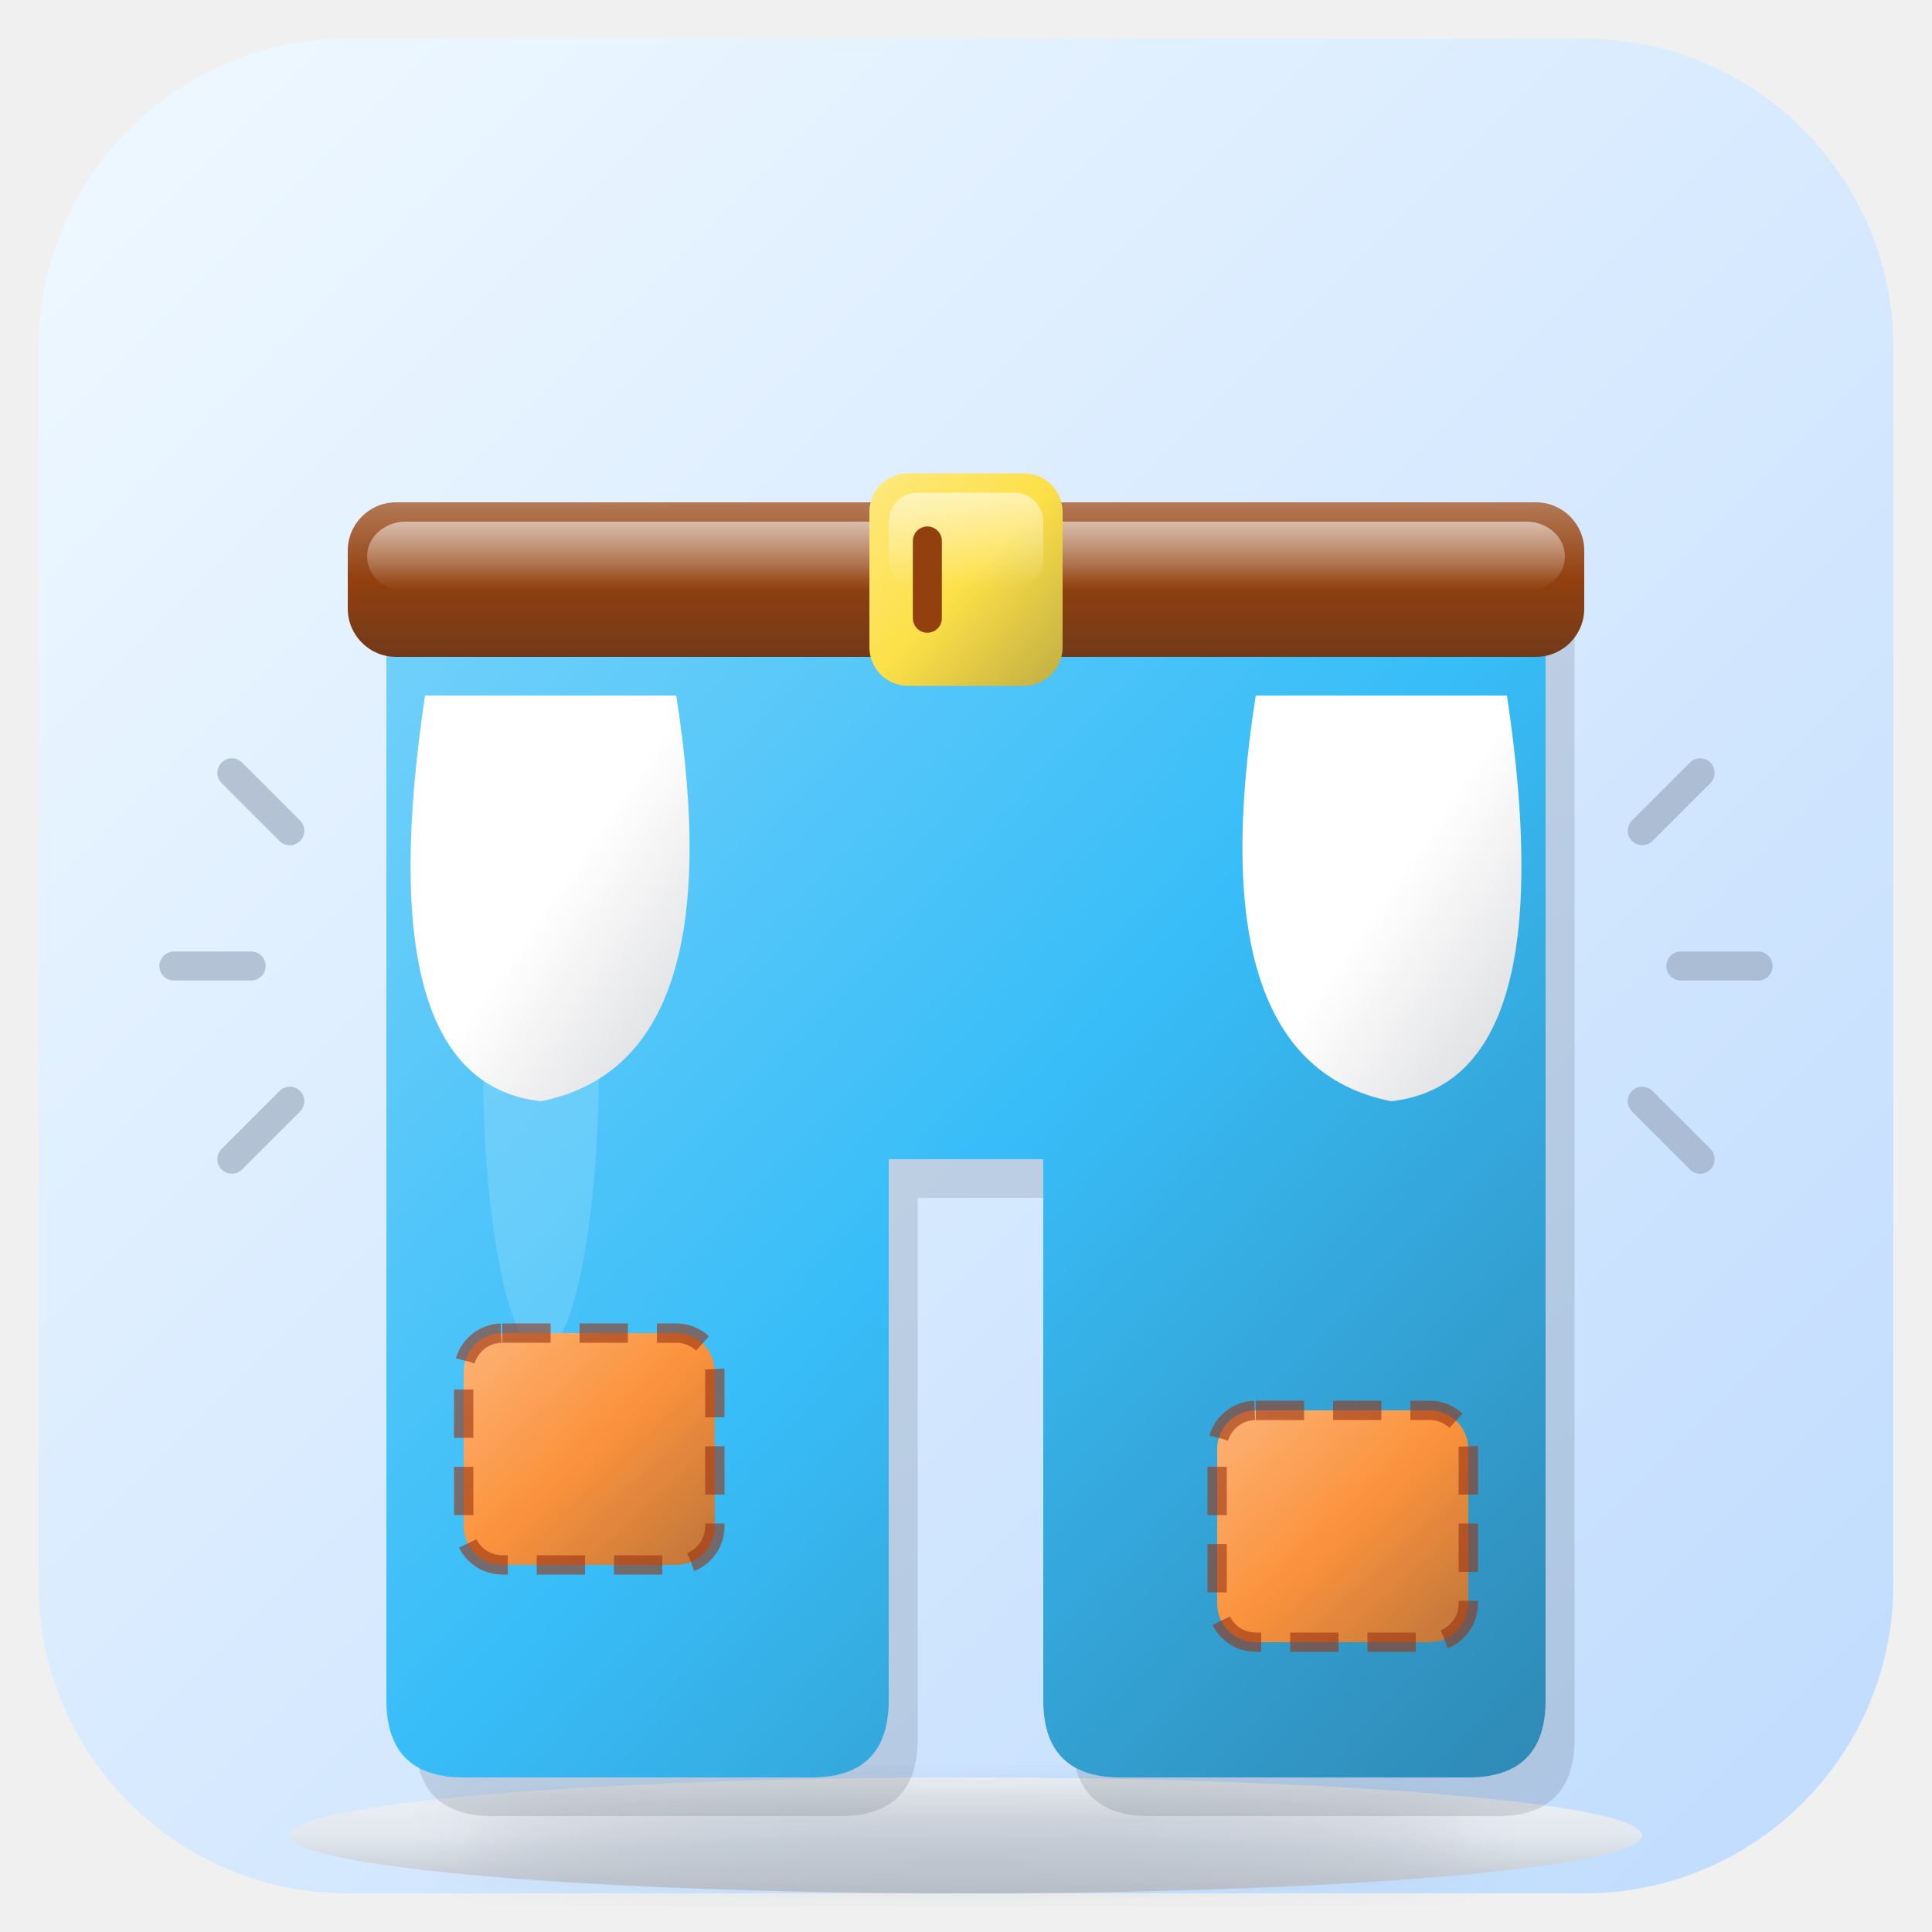
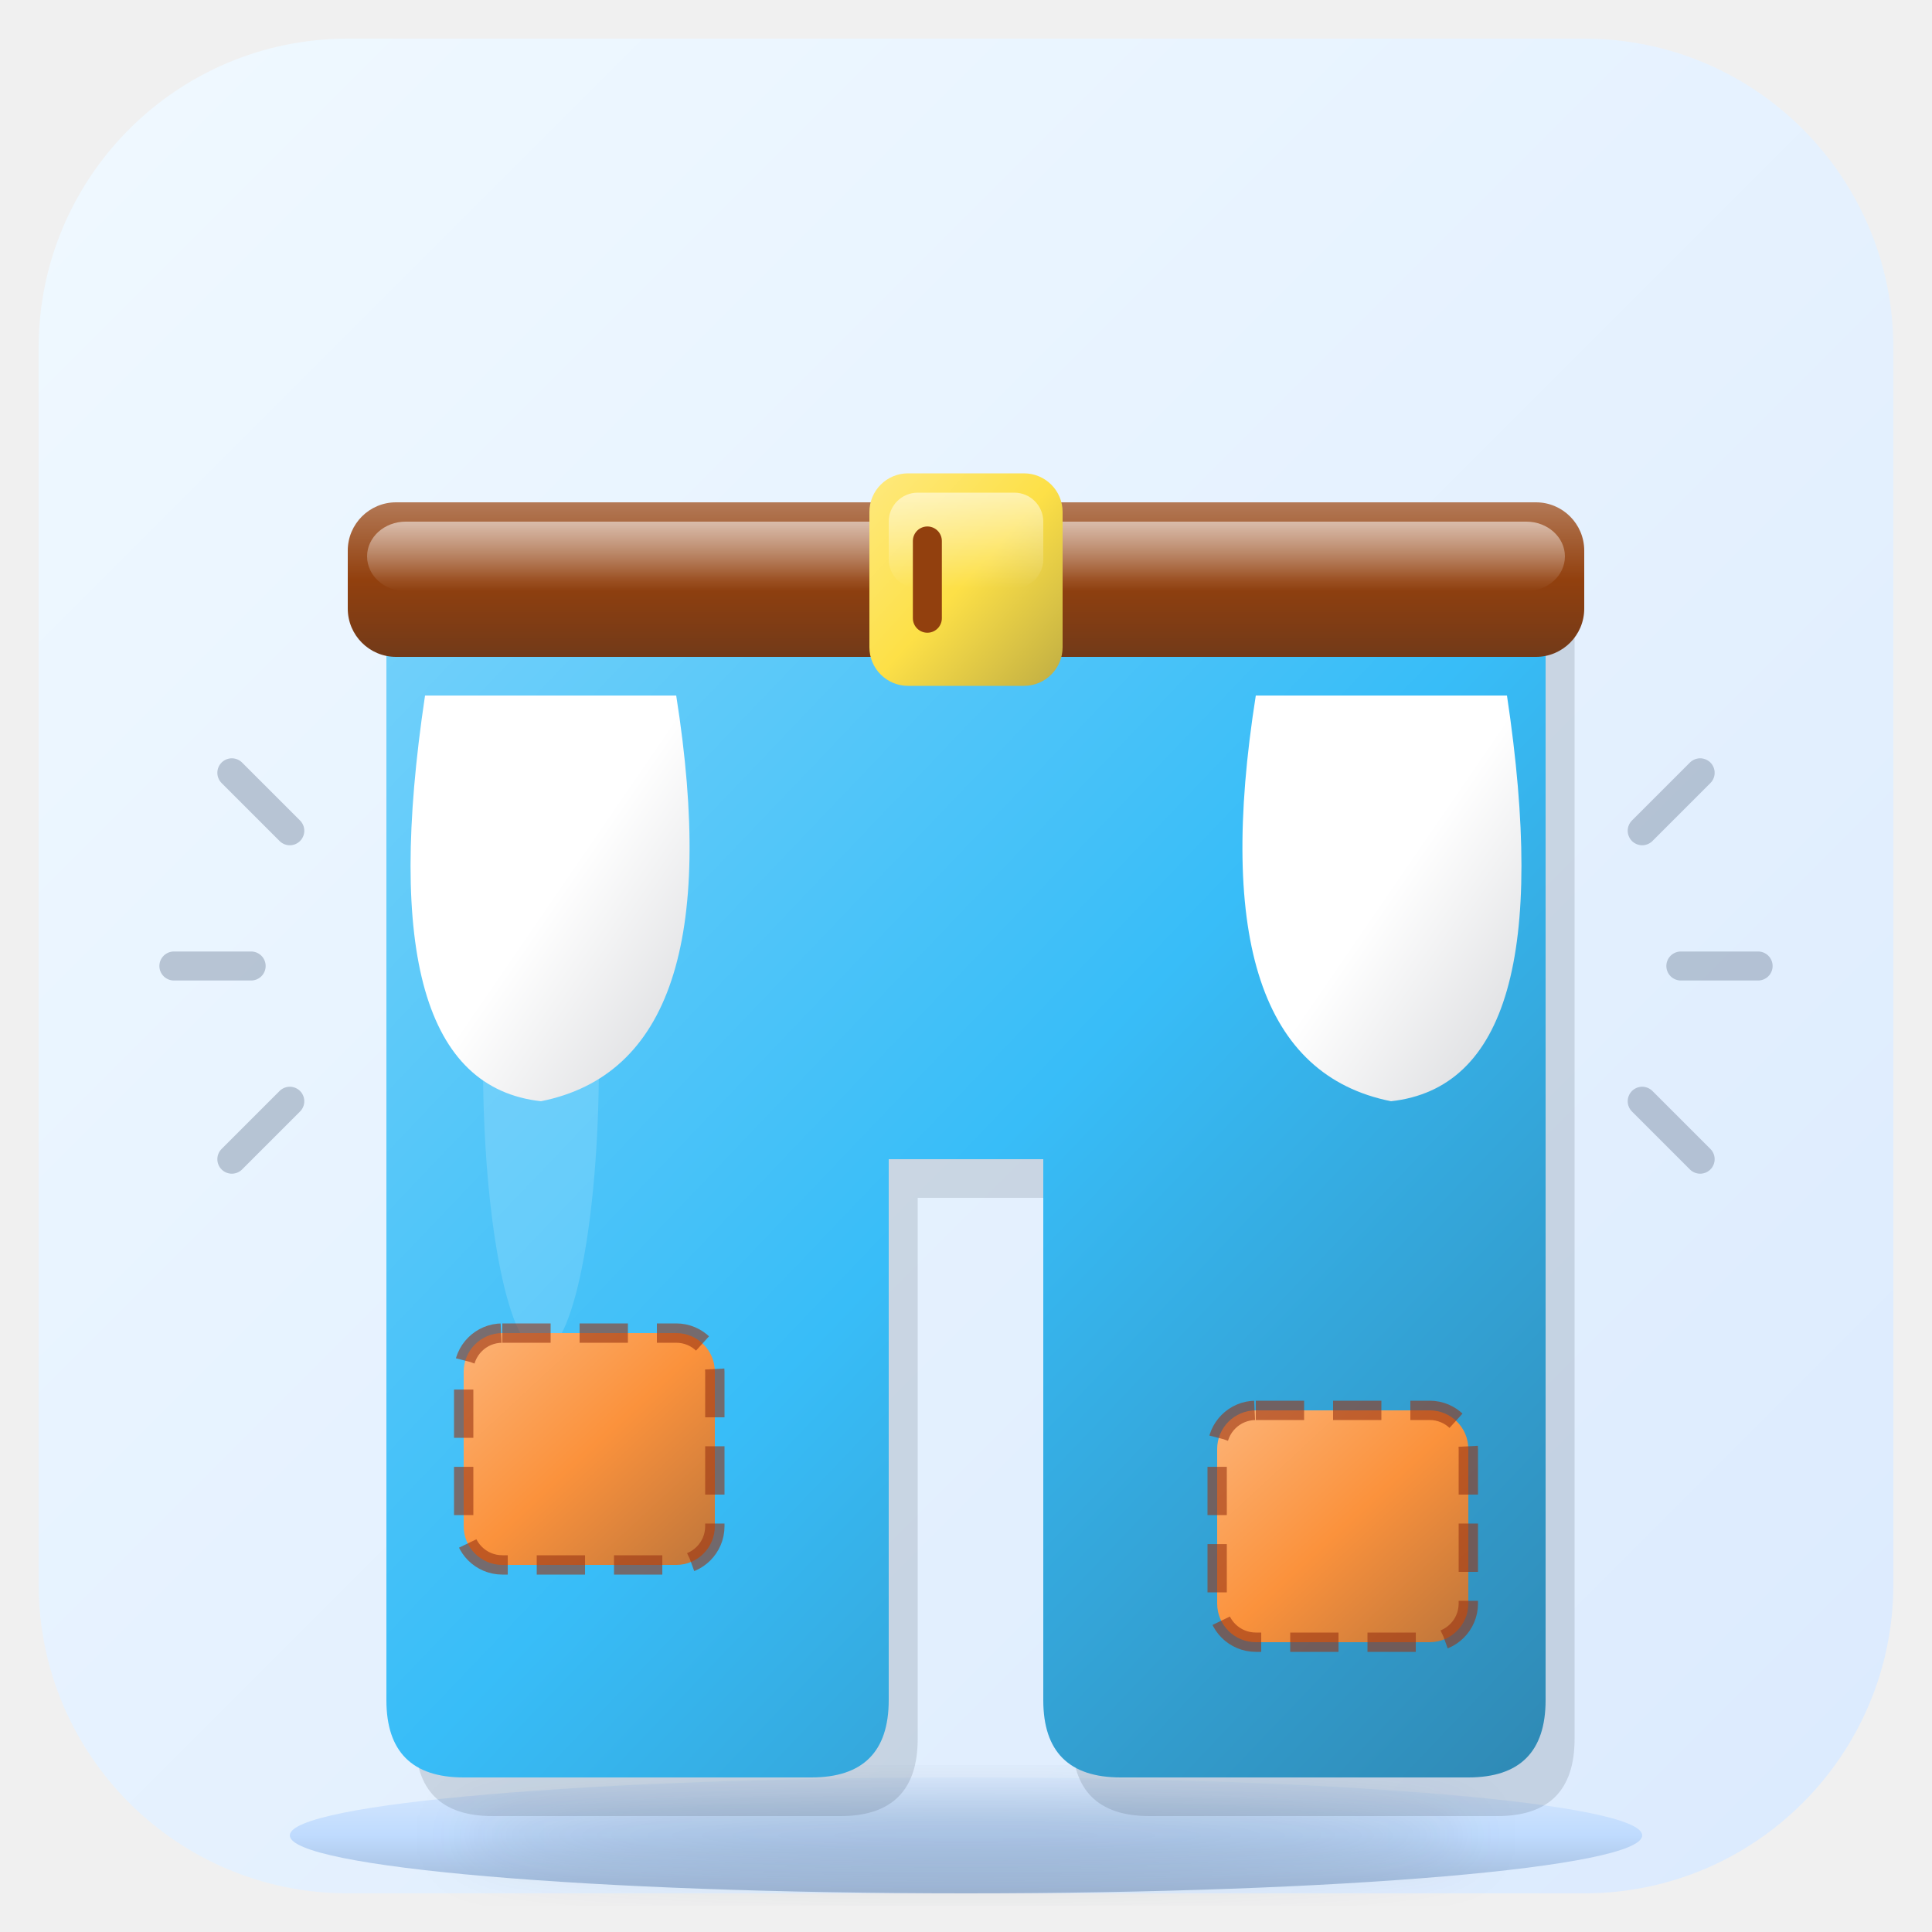
<svg xmlns="http://www.w3.org/2000/svg" viewBox="0 0 200 200" role="img" aria-label="עני">
  <defs>
    <linearGradient id="rich-poor-opposite-g0" x1="0" y1="0" x2="1" y2="1">
      <stop offset="0" stop-color="#F0F9FF" />
-       <stop offset="1" stop-color="#BFDBFE" />
+       <stop offset="1" stop-color="#DBEAFE" />
    </linearGradient>
    <linearGradient id="rich-poor-opposite-g1" x1="0" y1="0" x2="0" y2="1">
-       <stop offset="0" stop-color="#eef1f6" />
-       <stop offset=".5" stop-color="#E2E8F0" />
-       <stop offset="1" stop-color="#bbc2cb" />
+       <stop offset="0" stop-color="#d9e9fe" />
+       <stop offset=".5" stop-color="#BFDBFE" />
+       <stop offset="1" stop-color="#9fb7d6" />
    </linearGradient>
    <linearGradient id="rich-poor-opposite-g2" x1="0" y1="0" x2="1" y2="1">
      <stop offset="0" stop-color="#74d1fa" />
      <stop offset=".5" stop-color="#38BDF8" />
      <stop offset="1" stop-color="#2f89b4" />
    </linearGradient>
    <linearGradient id="rich-poor-opposite-g3" x1="0" y1="0" x2="1" y2="1">
      <stop offset="0" stop-color="#ffffff" />
      <stop offset=".5" stop-color="#FFFFFF" />
      <stop offset="1" stop-color="#d7d8db" />
    </linearGradient>
    <linearGradient id="rich-poor-opposite-g4" x1="0" y1="0" x2="1" y2="1">
      <stop offset="0" stop-color="#fcb377" />
      <stop offset=".5" stop-color="#FB923C" />
      <stop offset="1" stop-color="#bd753b" />
    </linearGradient>
    <linearGradient id="rich-poor-opposite-g5" x1="0" y1="0" x2="0" y2="1">
      <stop offset="0" stop-color="#b37956" />
      <stop offset=".5" stop-color="#92400E" />
      <stop offset="1" stop-color="#723a19" />
    </linearGradient>
    <linearGradient id="rich-poor-opposite-g6" x1="0" y1="0" x2="0" y2="1">
      <stop offset="0" stop-color="#fff" stop-opacity="0.55" />
      <stop offset="1" stop-color="#fff" stop-opacity="0" />
    </linearGradient>
    <linearGradient id="rich-poor-opposite-g7" x1="0" y1="0" x2="1" y2="1">
      <stop offset="0" stop-color="#fee97e" />
      <stop offset=".5" stop-color="#FDE047" />
      <stop offset="1" stop-color="#bfad43" />
    </linearGradient>
    <filter id="rich-poor-opposite-blur" x="-30%" y="-60%" width="160%" height="220%">
      <feGaussianBlur stdDeviation="3" />
    </filter>
  </defs>
  <rect x="4" y="4" width="192" height="192" rx="32" fill="url(#rich-poor-opposite-g0)" />
  <ellipse cx="100" cy="190" rx="70" ry="6" fill="url(#rich-poor-opposite-g1)" />
  <ellipse cx="100" cy="190" rx="52.5" ry="3.3" fill="#1E293B" opacity="0.18" filter="url(#rich-poor-opposite-blur)" />
  <path d="M40 60 H160 V176 Q160 184 152 184 H116 Q108 184 108 176 V120 H92 V176 Q92 184 84 184 H48 Q40 184 40 176Z" fill="#1E293B" opacity=".14" transform="translate(3 4)" />
  <path d="M40 60 H160 V176 Q160 184 152 184 H116 Q108 184 108 176 V120 H92 V176 Q92 184 84 184 H48 Q40 184 40 176Z" fill="url(#rich-poor-opposite-g2)" />
  <ellipse cx="56" cy="110" rx="6" ry="30" fill="#fff" opacity="0.15" />
  <path d="M44 72 Q38 112 56 114 Q76 110 70 72Z" fill="url(#rich-poor-opposite-g3)" />
  <path d="M156 72 Q162 112 144 114 Q124 110 130 72Z" fill="url(#rich-poor-opposite-g3)" />
  <rect x="48" y="138" width="26" height="24" rx="4" fill="url(#rich-poor-opposite-g4)" />
  <rect x="48" y="138" width="26" height="24" rx="4" fill="none" stroke="#9A3412" stroke-width="2" stroke-dasharray="5 3" opacity=".6" />
  <rect x="126" y="146" width="26" height="24" rx="4" fill="url(#rich-poor-opposite-g4)" />
  <rect x="126" y="146" width="26" height="24" rx="4" fill="none" stroke="#9A3412" stroke-width="2" stroke-dasharray="5 3" opacity=".6" />
  <rect x="36" y="52" width="128" height="16" rx="5" fill="url(#rich-poor-opposite-g5)" />
  <rect x="38" y="54" width="124" height="7.2" rx="4" fill="url(#rich-poor-opposite-g6)" />
  <rect x="90" y="49" width="20" height="22" rx="4" fill="url(#rich-poor-opposite-g7)" />
  <rect x="92" y="51" width="16" height="9.9" rx="3" fill="url(#rich-poor-opposite-g6)" />
  <path d="M96 56 v8" fill="none" stroke="#92400E" stroke-width="3" stroke-linecap="round" stroke-linejoin="round" />
  <path d="M30 86 l-6 -6 M26 100 h-8 M30 114 l-6 6 M170 86 l6 -6 M174 100 h8 M170 114 l6 6" fill="none" stroke="#94A3B8" stroke-width="3" stroke-linecap="round" stroke-linejoin="round" opacity="0.6" />
</svg>
